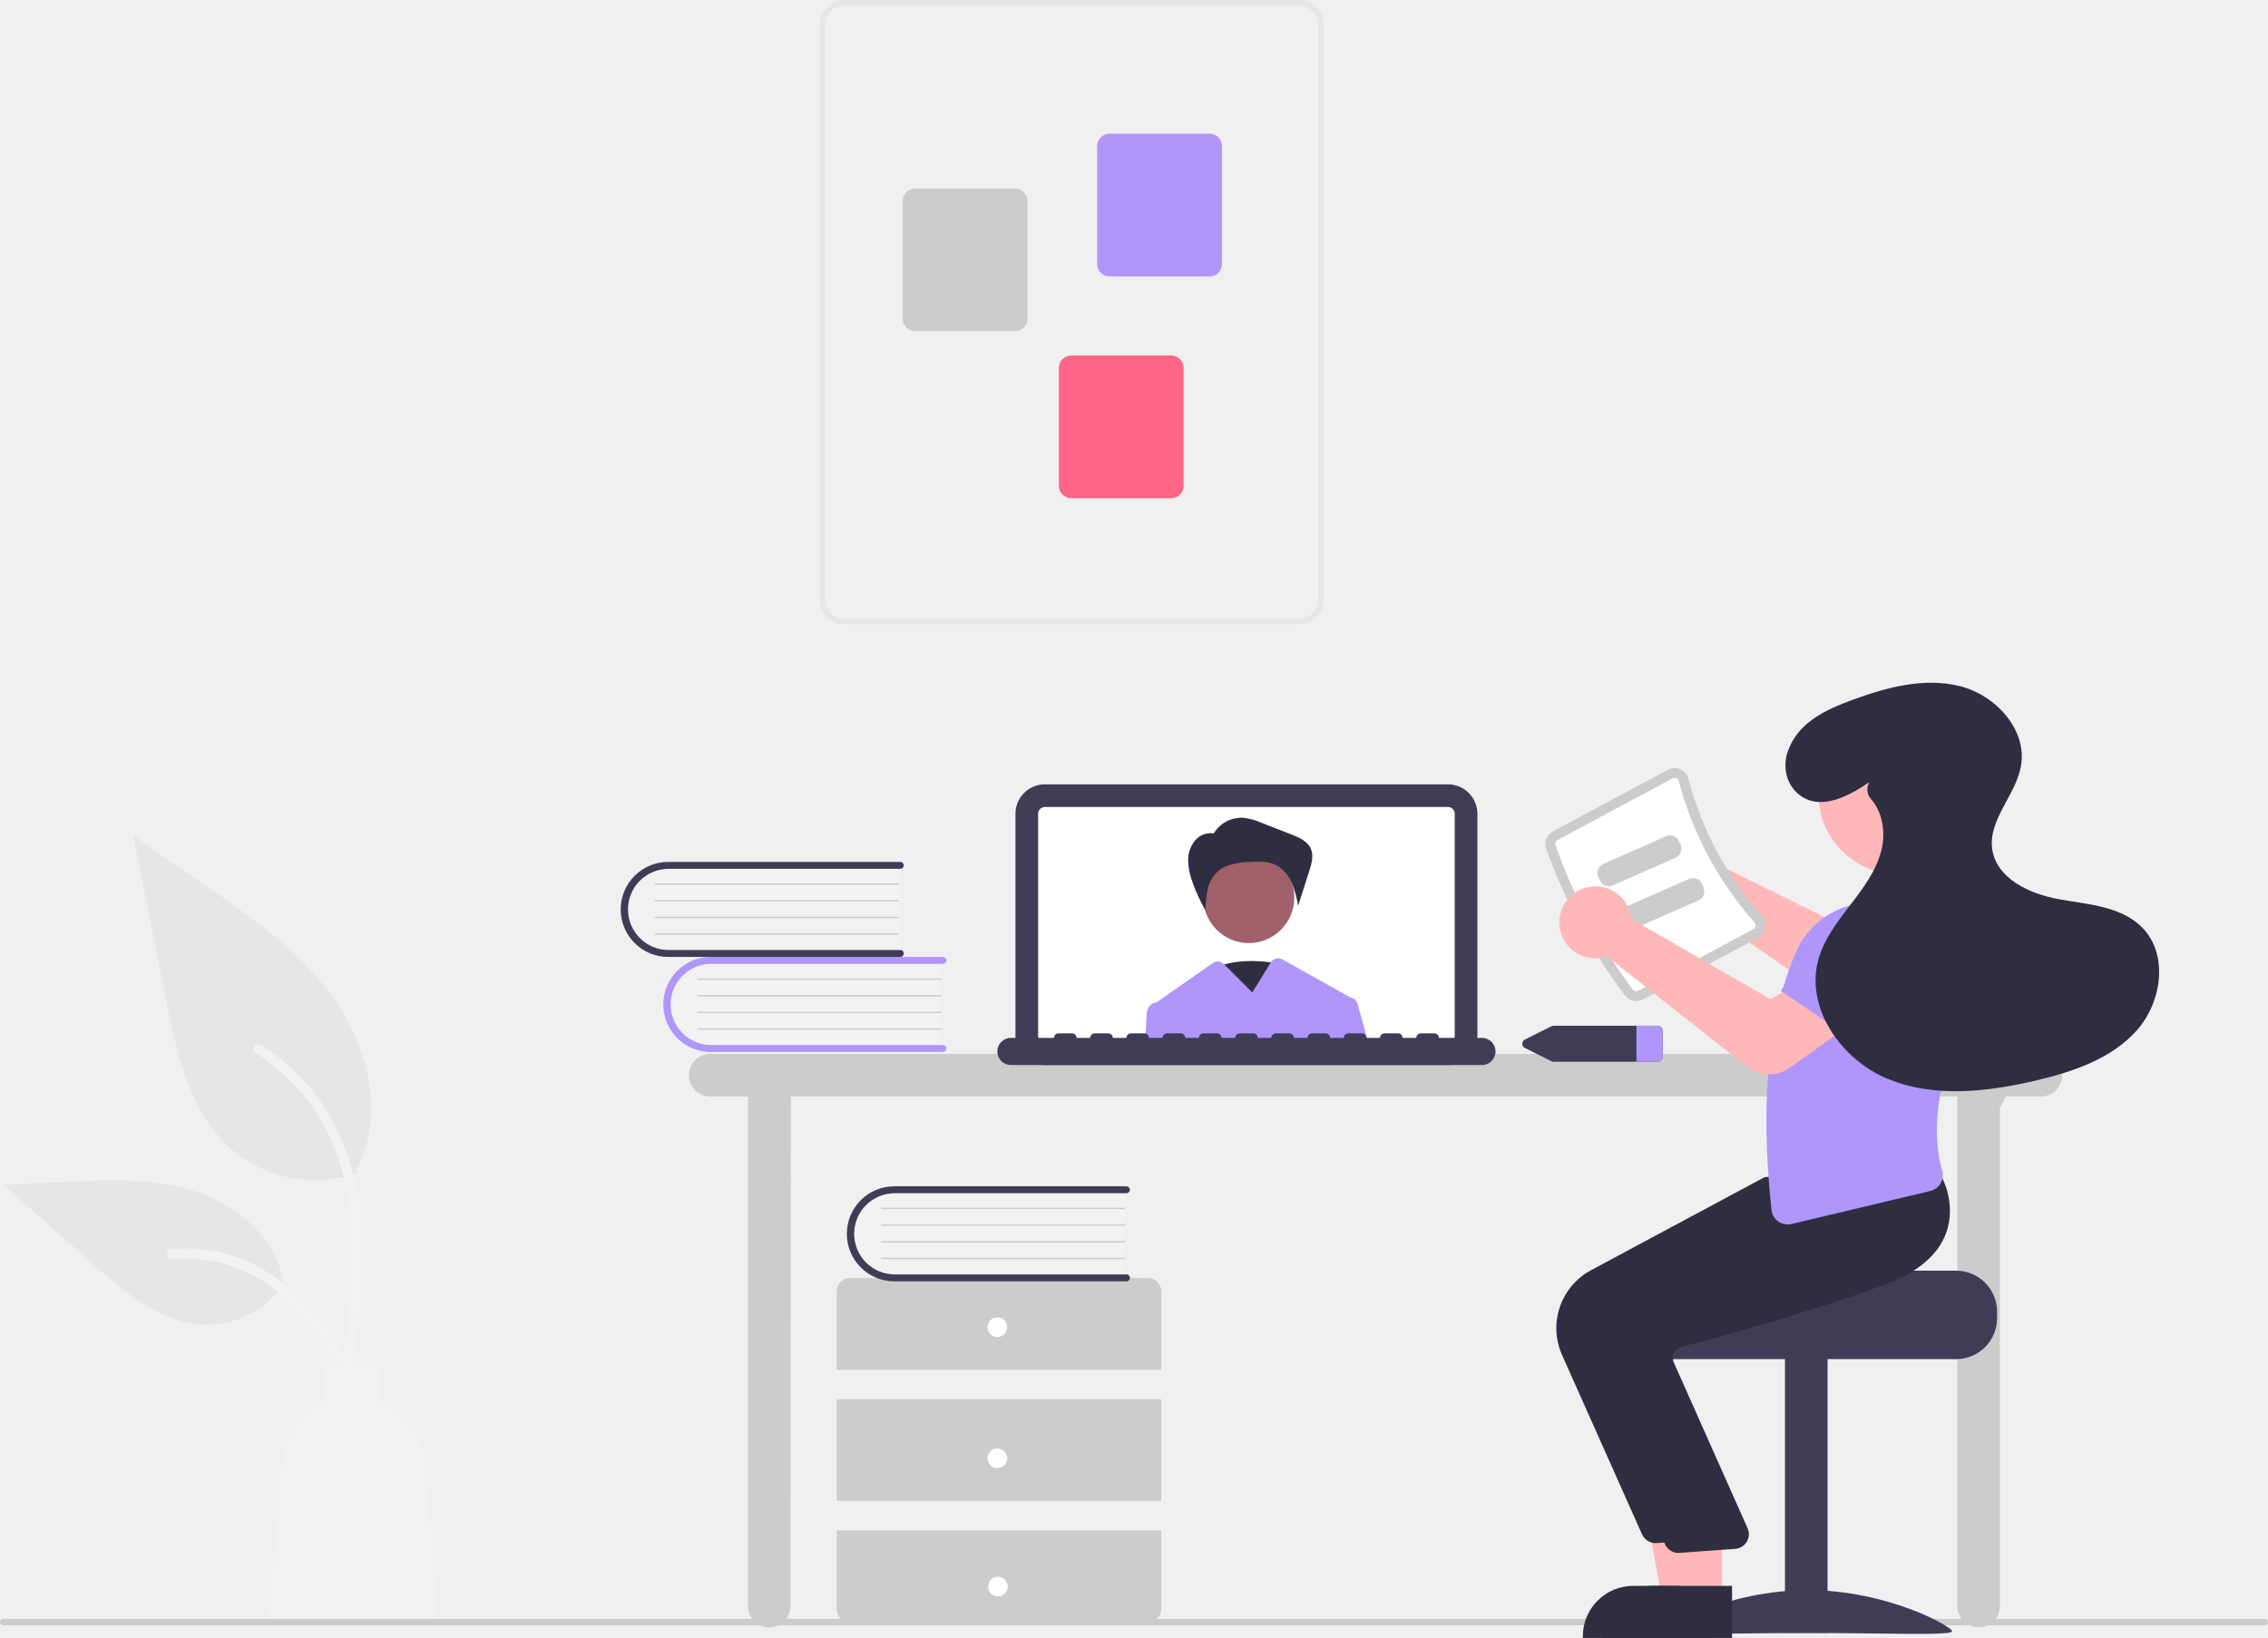
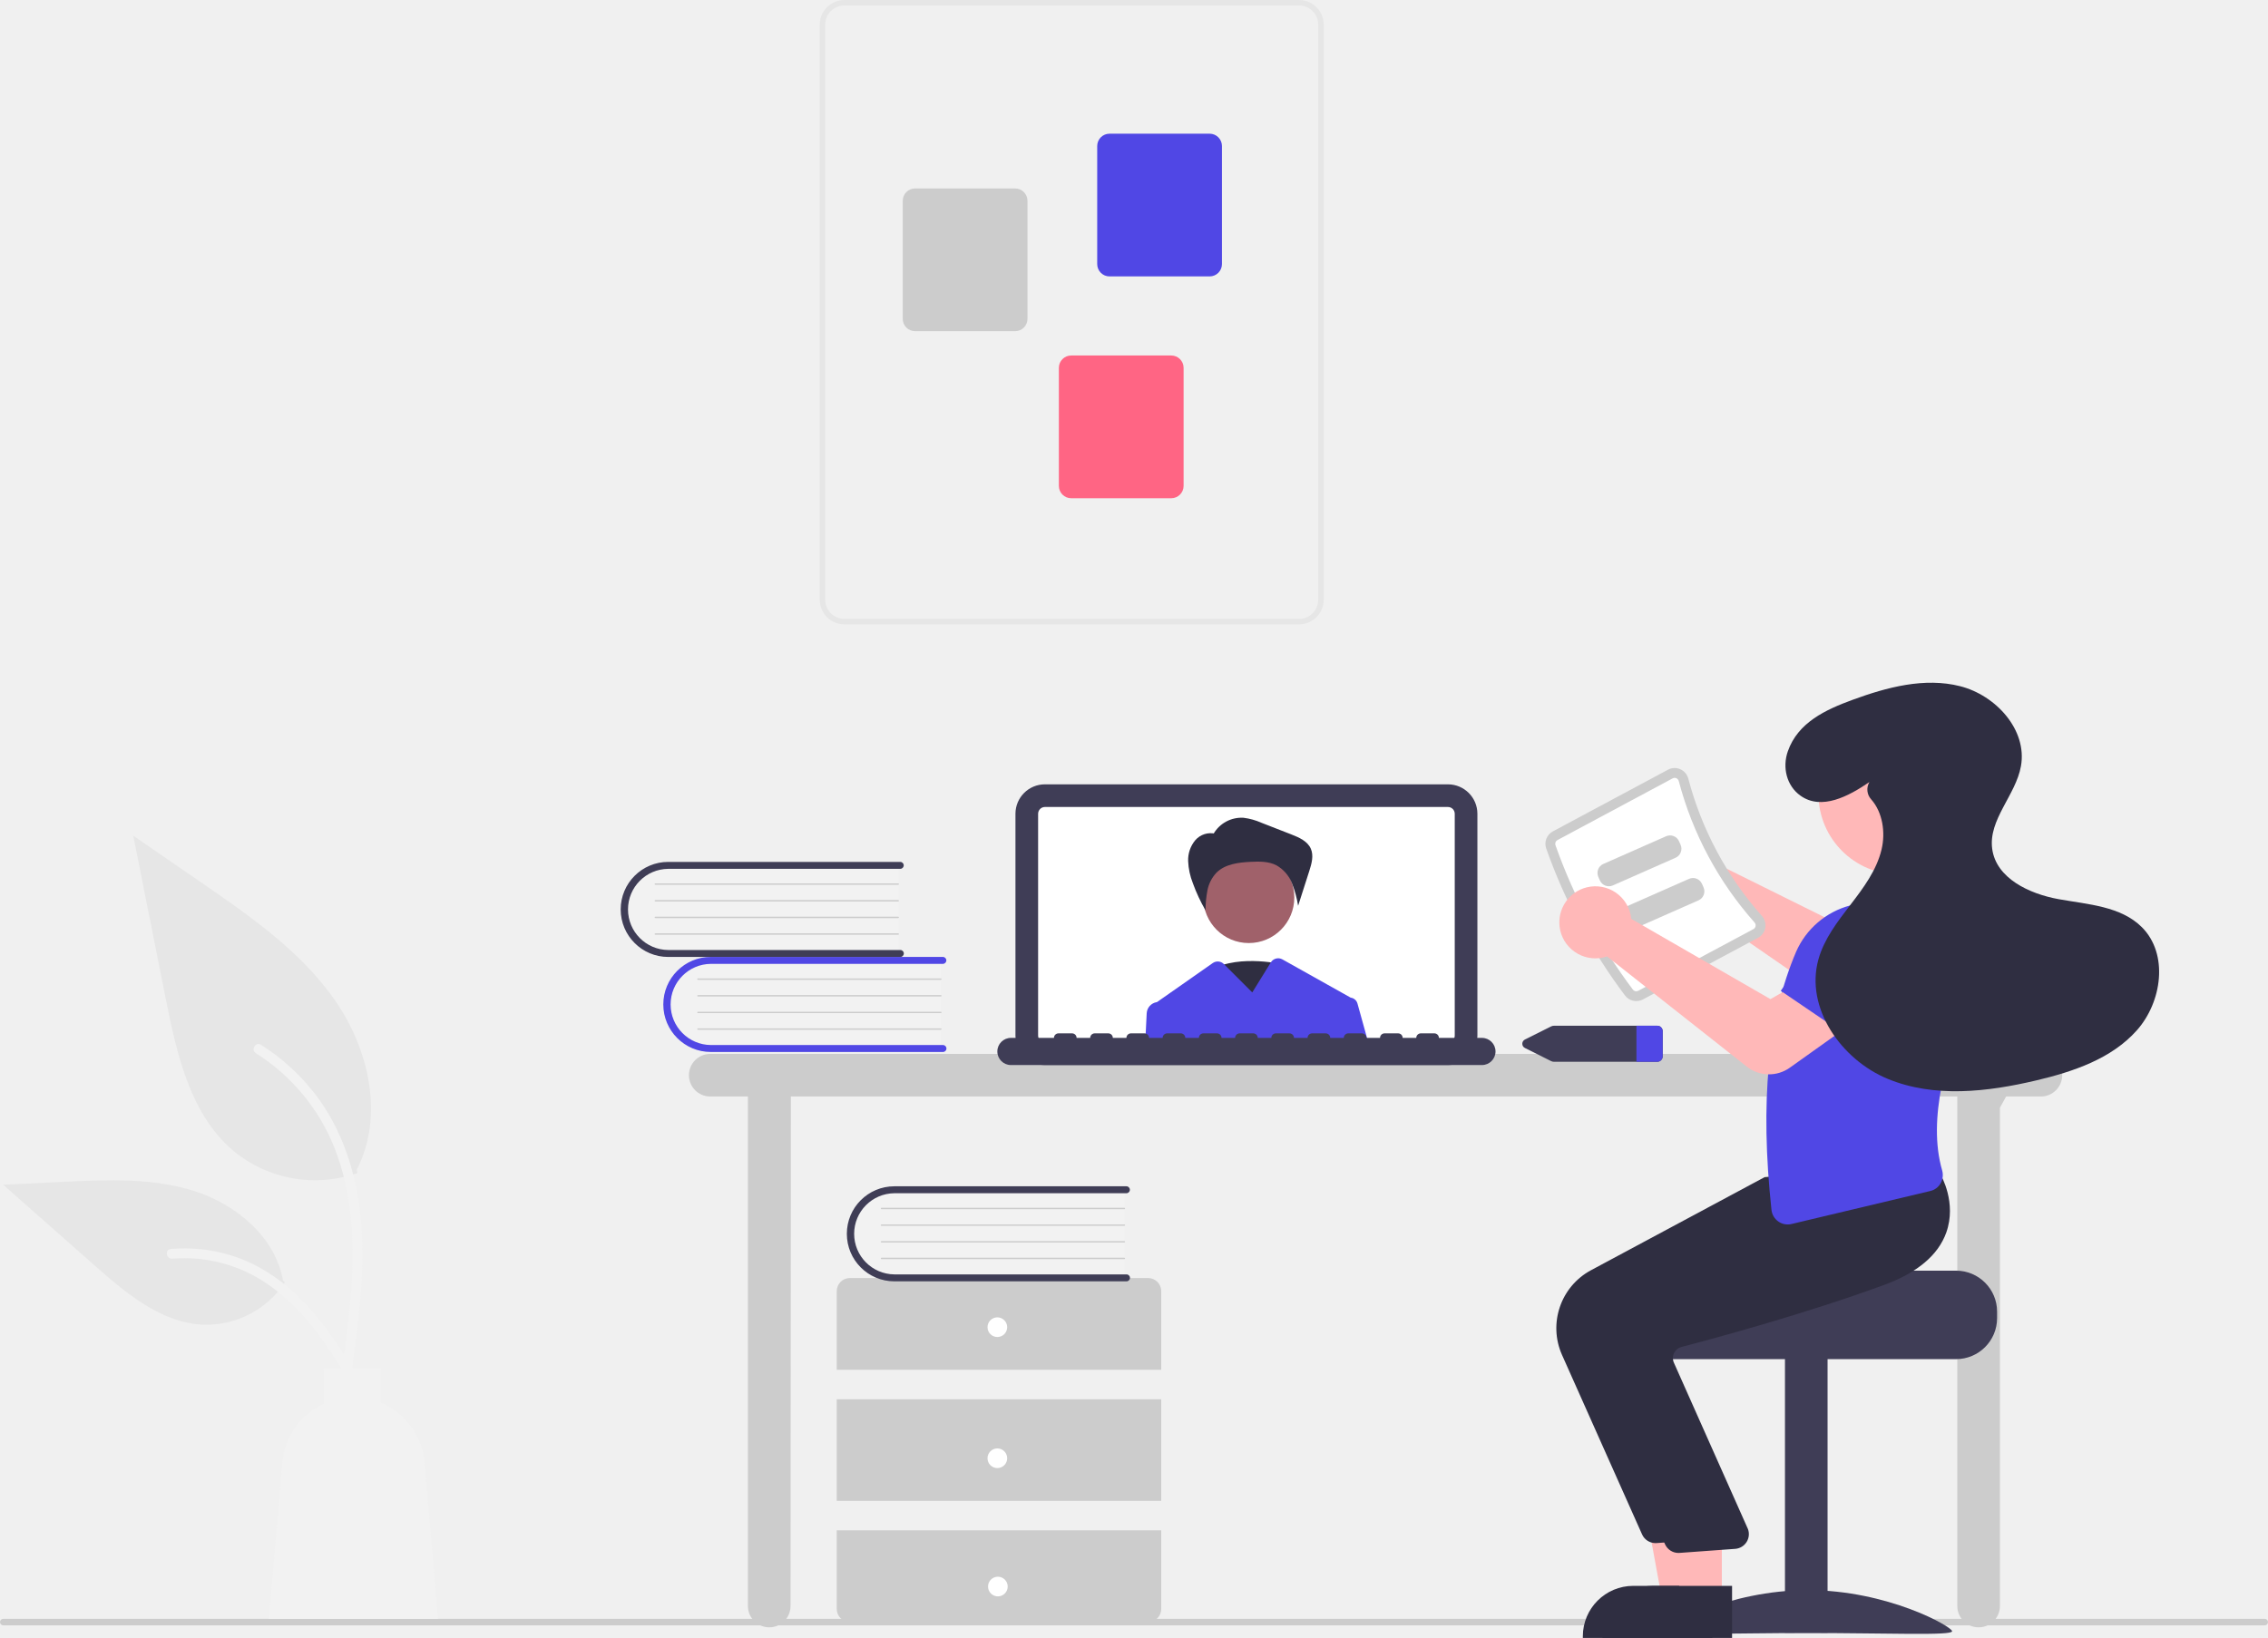
<svg xmlns="http://www.w3.org/2000/svg" id="b05a6369-67c7-4001-9b85-a83fbbd225d4" data-name="Layer 1" width="692" height="499.877" viewBox="0 0 692 499.877">
  <path d="M945,696.105H255a1,1,0,0,1,0-2H945a1,1,0,0,1,0,2Z" transform="translate(-254 -200.0616)" fill="#ccc" />
  <path d="M876.704,521.703h-406a6.5,6.5,0,1,0,0,13h11.5v155.5a6.5,6.5,0,0,0,13,0l.099-155.5H851.204v155.5a6.5,6.5,0,0,0,13,0V538.13l1.891-3.427h10.609a6.5,6.5,0,1,0,0-13Z" transform="translate(-254 -200.0616)" fill="#ccc" />
  <path d="M695.794,525.105H572.812a8.992,8.992,0,0,1-8.982-8.982V448.414a8.992,8.992,0,0,1,8.982-8.982H695.794a8.992,8.992,0,0,1,8.982,8.982v67.709A8.992,8.992,0,0,1,695.794,525.105Z" transform="translate(-254 -200.0616)" fill="#3f3d56" />
  <path d="M695.793,446.345H572.813a2.074,2.074,0,0,0-2.07,2.07v67.71a2.074,2.074,0,0,0,2.07,2.07H695.793a2.074,2.074,0,0,0,2.07-2.07v-67.71A2.074,2.074,0,0,0,695.793,446.345Z" transform="translate(-254 -200.0616)" fill="#fff" />
  <path d="M644.792,494.283s-14.722-3.392-22.82,2.827,10.306,20.355,10.306,20.355Z" transform="translate(-254 -200.0616)" fill="#2f2e41" />
  <circle cx="381.024" cy="273.924" r="13.887" fill="#a0616a" />
  <path d="M624.286,454.492a9.898,9.898,0,0,1,9.126-4.856,19.397,19.397,0,0,1,5.515,1.544l9.078,3.541c2.349.916,4.922,2.039,5.941,4.345.946,2.141.24,4.613-.474,6.841l-3.397,10.593a32.246,32.246,0,0,0-1.925-6.998,10.835,10.835,0,0,0-4.704-5.364c-2.358-1.21-5.137-1.185-7.785-1.057-3.749.18-7.826.657-10.489,3.302a10.895,10.895,0,0,0-2.765,5.399,32.5,32.5,0,0,0-.58,6.112,50.669,50.669,0,0,1-3.869-8.295,20.525,20.525,0,0,1-1.438-6.715,9.444,9.444,0,0,1,2.165-6.387,6.195,6.195,0,0,1,6.231-1.961Z" transform="translate(-254 -200.0616)" fill="#2f2e41" />
-   <path d="M668.183,506.325a2.472,2.472,0,0,0-2.07-1.79.86.86,0,0,0-.1-.06L645.282,492.856a2.637,2.637,0,0,0-3.528.908l-5.67,9.18-8.54-8.54-.136-.136a2.636,2.636,0,0,0-3.376-.295l-17.038,11.931c-.03,0-.06.01-.09.01a3.633,3.633,0,0,0-3.03,3.39l-.44,8.89h68.04Z" transform="translate(-254 -200.0616)" fill="#af96fb" />
+   <path d="M668.183,506.325a2.472,2.472,0,0,0-2.07-1.79.86.86,0,0,0-.1-.06L645.282,492.856a2.637,2.637,0,0,0-3.528.908l-5.67,9.18-8.54-8.54-.136-.136a2.636,2.636,0,0,0-3.376-.295l-17.038,11.931c-.03,0-.06.01-.09.01a3.633,3.633,0,0,0-3.03,3.39l-.44,8.89h68.04Z" transform="translate(-254 -200.0616)" fill="#5047e5" />
  <path d="M706.158,516.814H693.03a1.382,1.382,0,0,0-1.382-1.382h-4.145a1.382,1.382,0,0,0-1.382,1.382h-4.145a1.382,1.382,0,0,0-1.382-1.382H676.449a1.382,1.382,0,0,0-1.382,1.382h-4.145a1.382,1.382,0,0,0-1.382-1.382h-4.145a1.382,1.382,0,0,0-1.382,1.382h-4.145A1.382,1.382,0,0,0,658.485,515.432h-4.145a1.382,1.382,0,0,0-1.382,1.382h-4.145a1.382,1.382,0,0,0-1.382-1.382H643.285a1.382,1.382,0,0,0-1.382,1.382H637.758a1.382,1.382,0,0,0-1.382-1.382h-4.145a1.382,1.382,0,0,0-1.382,1.382h-4.145a1.382,1.382,0,0,0-1.382-1.382h-4.145a1.382,1.382,0,0,0-1.382,1.382H615.649a1.382,1.382,0,0,0-1.382-1.382h-4.145a1.382,1.382,0,0,0-1.382,1.382h-4.145a1.382,1.382,0,0,0-1.382-1.382h-4.145a1.382,1.382,0,0,0-1.382,1.382h-4.145a1.382,1.382,0,0,0-1.382-1.382h-4.145a1.382,1.382,0,0,0-1.382,1.382H582.485a1.382,1.382,0,0,0-1.382-1.382H576.958a1.382,1.382,0,0,0-1.382,1.382H562.449a4.145,4.145,0,0,0,0,8.291H706.158a4.145,4.145,0,0,0,0-8.291Z" transform="translate(-254 -200.0616)" fill="#3f3d56" />
  <path d="M541.079,492.74v27.526H472.117a13.771,13.771,0,1,1,0-27.526Z" transform="translate(-254 -200.0616)" fill="#f2f2f2" />
-   <path d="M542.773,520.054a1.059,1.059,0,0,1-1.059,1.059h-70.826a14.504,14.504,0,1,1,0-29.008h70.826a1.059,1.059,0,0,1,0,2.117h-70.826a12.387,12.387,0,0,0,0,24.773h70.826A1.059,1.059,0,0,1,542.773,520.054Z" transform="translate(-254 -200.0616)" fill="#af96fb" />
+   <path d="M542.773,520.054a1.059,1.059,0,0,1-1.059,1.059h-70.826a14.504,14.504,0,1,1,0-29.008h70.826a1.059,1.059,0,0,1,0,2.117h-70.826a12.387,12.387,0,0,0,0,24.773h70.826A1.059,1.059,0,0,1,542.773,520.054Z" transform="translate(-254 -200.0616)" fill="#5047e5" />
  <path d="M541.079,499.092H466.971a.212.212,0,1,1,0-.423h74.108a.212.212,0,0,1,0,.423Z" transform="translate(-254 -200.0616)" fill="#ccc" />
  <path d="M541.079,504.174H466.971a.212.212,0,1,1,0-.423h74.108a.212.212,0,0,1,0,.423Z" transform="translate(-254 -200.0616)" fill="#ccc" />
  <path d="M541.079,509.255H466.971a.212.212,0,1,1,0-.423h74.108a.212.212,0,0,1,0,.423Z" transform="translate(-254 -200.0616)" fill="#ccc" />
  <path d="M541.079,514.337H466.971a.212.212,0,1,1,0-.423h74.108a.212.212,0,0,1,0,.423Z" transform="translate(-254 -200.0616)" fill="#ccc" />
  <path d="M528.079,463.74v27.526H459.117a13.771,13.771,0,1,1,0-27.526Z" transform="translate(-254 -200.0616)" fill="#f2f2f2" />
  <path d="M529.773,491.054a1.059,1.059,0,0,1-1.059,1.059h-70.826a14.504,14.504,0,1,1,0-29.008h70.826a1.059,1.059,0,0,1,0,2.117h-70.826a12.387,12.387,0,0,0,0,24.773h70.826A1.059,1.059,0,0,1,529.773,491.054Z" transform="translate(-254 -200.0616)" fill="#3f3d56" />
  <path d="M528.079,470.092H453.971a.212.212,0,1,1,0-.423h74.108a.212.212,0,0,1,0,.423Z" transform="translate(-254 -200.0616)" fill="#ccc" />
  <path d="M528.079,475.174H453.971a.212.212,0,1,1,0-.423h74.108a.212.212,0,0,1,0,.423Z" transform="translate(-254 -200.0616)" fill="#ccc" />
  <path d="M528.079,480.255H453.971a.212.212,0,1,1,0-.423h74.108a.212.212,0,0,1,0,.423Z" transform="translate(-254 -200.0616)" fill="#ccc" />
  <path d="M528.079,485.337H453.971a.212.212,0,1,1,0-.423h74.108a.212.212,0,0,1,0,.423Z" transform="translate(-254 -200.0616)" fill="#ccc" />
  <path d="M608.303,618.105v-24a4,4,0,0,0-4-4h-91a4,4,0,0,0-4,4v24Z" transform="translate(-254 -200.0616)" fill="#ccc" />
  <rect x="255.303" y="427.043" width="99" height="31" fill="#ccc" />
  <path d="M509.303,667.105v24a4,4,0,0,0,4,4h91a4,4,0,0,0,4-4v-24Z" transform="translate(-254 -200.0616)" fill="#ccc" />
  <circle cx="304.303" cy="405.043" r="3" fill="#fff" />
  <circle cx="304.303" cy="445.043" r="3" fill="#fff" />
  <circle cx="304.464" cy="484.196" r="3" fill="#fff" />
  <path d="M597.079,562.74v27.526H528.117a13.771,13.771,0,1,1,0-27.526Z" transform="translate(-254 -200.0616)" fill="#f2f2f2" />
  <path d="M598.773,590.054a1.059,1.059,0,0,1-1.059,1.059h-70.826a14.504,14.504,0,1,1,0-29.008h70.826a1.059,1.059,0,0,1,0,2.117h-70.826a12.387,12.387,0,0,0,0,24.773h70.826A1.059,1.059,0,0,1,598.773,590.054Z" transform="translate(-254 -200.0616)" fill="#3f3d56" />
  <path d="M597.079,569.092H522.971a.212.212,0,1,1,0-.423h74.108a.212.212,0,0,1,0,.423Z" transform="translate(-254 -200.0616)" fill="#ccc" />
  <path d="M597.079,574.174H522.971a.212.212,0,1,1,0-.423h74.108a.212.212,0,0,1,0,.423Z" transform="translate(-254 -200.0616)" fill="#ccc" />
  <path d="M597.079,579.255H522.971a.212.212,0,1,1,0-.423h74.108a.212.212,0,0,1,0,.423Z" transform="translate(-254 -200.0616)" fill="#ccc" />
  <path d="M597.079,584.337H522.971a.212.212,0,1,1,0-.423h74.108a.212.212,0,0,1,0,.423Z" transform="translate(-254 -200.0616)" fill="#ccc" />
  <path d="M504.11,383.083v-175.5a7.53,7.53,0,0,1,7.521-7.521H650.36a7.53,7.53,0,0,1,7.521,7.521v175.5a7.53,7.53,0,0,1-7.521,7.521H511.632A7.53,7.53,0,0,1,504.11,383.083Zm7.521-181.35a5.857,5.857,0,0,0-5.85,5.85v175.5a5.857,5.857,0,0,0,5.85,5.85H650.36a5.857,5.857,0,0,0,5.85-5.85v-175.5a5.857,5.857,0,0,0-5.85-5.85Z" transform="translate(-254 -200.0616)" fill="#e6e6e6" />
-   <path d="M588.775,280.659V244.624a3.765,3.765,0,0,1,3.761-3.761h30.537a3.765,3.765,0,0,1,3.761,3.761v36.036a3.765,3.765,0,0,1-3.761,3.761h-30.537A3.765,3.765,0,0,1,588.775,280.659Z" transform="translate(-254 -200.0616)" fill="#af96fb" />
+   <path d="M588.775,280.659V244.624a3.765,3.765,0,0,1,3.761-3.761h30.537a3.765,3.765,0,0,1,3.761,3.761v36.036a3.765,3.765,0,0,1-3.761,3.761h-30.537A3.765,3.765,0,0,1,588.775,280.659Z" transform="translate(-254 -200.0616)" fill="#5047e5" />
  <path d="M529.44,297.374V261.338a3.765,3.765,0,0,1,3.761-3.761h30.537a3.765,3.765,0,0,1,3.761,3.761v36.036a3.765,3.765,0,0,1-3.761,3.761h-30.537A3.765,3.765,0,0,1,529.44,297.374Z" transform="translate(-254 -200.0616)" fill="#ccc" />
  <path d="M577.075,348.352V312.317a3.765,3.765,0,0,1,3.761-3.761h30.537a3.765,3.765,0,0,1,3.761,3.761v36.036a3.765,3.765,0,0,1-3.761,3.761h-30.537A3.765,3.765,0,0,1,577.075,348.352Z" transform="translate(-254 -200.0616)" fill="#ff6584" />
  <path d="M759.563,513.105H728.143a1.941,1.941,0,0,0-.86.2l-7.93,3.97a1.445,1.445,0,0,0,0,2.66l7.93,3.97a1.941,1.941,0,0,0,.86.2h31.42a1.649,1.649,0,0,0,1.74-1.53v-7.94A1.649,1.649,0,0,0,759.563,513.105Z" transform="translate(-254 -200.0616)" fill="#3f3d56" />
-   <path d="M761.303,514.635v7.94a1.649,1.649,0,0,1-1.74,1.53h-6.26v-11h6.26A1.649,1.649,0,0,1,761.303,514.635Z" transform="translate(-254 -200.0616)" fill="#af96fb" />
+   <path d="M761.303,514.635v7.94a1.649,1.649,0,0,1-1.74,1.53h-6.26v-11h6.26A1.649,1.649,0,0,1,761.303,514.635Z" transform="translate(-254 -200.0616)" fill="#5047e5" />
  <path d="M759.327,453.705a11.003,11.003,0,0,1,14.89,6.915,10.588,10.588,0,0,1,.32,1.435l43.938,21.788,10.168-6.739,12.652,14.565L825.769,504.279a11.149,11.149,0,0,1-13.301.513l-44.579-30.828a10.511,10.511,0,0,1-1.015.37,11.003,11.003,0,0,1-14.01-8.561,10.708,10.708,0,0,1-.163-1.34A11.036,11.036,0,0,1,759.327,453.705Z" transform="translate(-254 -200.0616)" fill="#ffb8b8" />
  <path d="M850.841,587.853H802.831c0,1.38-49.48,2.5-49.48,2.5a12.86,12.86,0,0,0-2.11,2,12.41,12.41,0,0,0-2.9,8v2a12.505,12.505,0,0,0,12.5,12.5h90a12.511,12.511,0,0,0,12.5-12.5v-2A12.517,12.517,0,0,0,850.841,587.853Z" transform="translate(-254 -200.0616)" fill="#3f3d56" />
  <rect x="798.617" y="614.357" width="13" height="84" transform="translate(1356.235 1112.652) rotate(-180)" fill="#3f3d56" />
  <path d="M761.617,697.9c0,1.405,19.699.543,44,.543s44,.861,44-.543-19.699-12.543-44-12.543S761.617,696.495,761.617,697.9Z" transform="translate(-254 -200.0616)" fill="#3f3d56" />
  <polygon points="519.353 487.993 507.094 487.992 501.261 456.195 519.355 456.196 519.353 487.993" fill="#ffb8b8" />
  <path d="M776.48,699.938l-39.531-.001v-.5a15.386,15.386,0,0,1,15.386-15.386h.001l24.144.001Z" transform="translate(-254 -200.0616)" fill="#2f2e41" />
  <path d="M755.017,668.337,730.576,613.529a20.086,20.086,0,0,1,8.819-25.784l53.013-28.428,24.191-2.058,22.315-2.028.161.272c.206.348,5.004,8.635,1.76,17.722-2.46,6.893-8.859,12.276-19.019,16.002-23.714,8.695-51.109,16.127-61.786,18.918a3.451,3.451,0,0,0-2.211,1.76,3.498,3.498,0,0,0-.196,2.799l22.707,51.015a4.5,4.5,0,0,1-3.809,6.029L759.553,670.983q-.216.021-.43.021A4.497,4.497,0,0,1,755.017,668.337Z" transform="translate(-254 -200.0616)" fill="#2f2e41" />
  <polygon points="525.353 487.993 513.094 487.992 507.261 456.195 525.355 456.196 525.353 487.993" fill="#ffb8b8" />
  <path d="M782.48,699.938l-39.531-.001v-.5a15.386,15.386,0,0,1,15.386-15.386h.001l24.144.001Z" transform="translate(-254 -200.0616)" fill="#2f2e41" />
  <path d="M762.017,671.337,737.576,616.529a20.086,20.086,0,0,1,8.819-25.784l53.013-28.428,24.191-2.058,22.315-2.028.161.272c.206.348,5.004,8.635,1.76,17.722-2.46,6.893-8.859,12.276-19.019,16.002-23.714,8.695-51.109,16.127-61.786,18.918a3.451,3.451,0,0,0-2.211,1.76,3.498,3.498,0,0,0-.196,2.799l22.707,51.015a4.5,4.5,0,0,1-3.809,6.029L766.553,673.983q-.216.021-.43.021A4.497,4.497,0,0,1,762.017,671.337Z" transform="translate(-254 -200.0616)" fill="#2f2e41" />
  <path d="M749.835,503.906a167.506,167.506,0,0,1-24.075-44.932,4.303,4.303,0,0,1,2.032-5.179l35.145-18.832a4.247,4.247,0,0,1,3.726-.151,4.319,4.319,0,0,1,2.461,2.884,102.328,102.328,0,0,0,22.446,41.891,4.318,4.318,0,0,1,1.038,3.647,4.247,4.247,0,0,1-2.189,3.018L755.272,505.083A4.303,4.303,0,0,1,749.835,503.906Z" transform="translate(-254 -200.0616)" fill="#ccc" />
  <path d="M752.233,502.104a1.299,1.299,0,0,0,1.622.335l35.146-18.832a1.246,1.246,0,0,0,.653-.897,1.318,1.318,0,0,0-.325-1.128,105.34,105.34,0,0,1-23.107-43.125,1.319,1.319,0,0,0-.758-.895,1.247,1.247,0,0,0-1.11.046L729.208,456.439a1.298,1.298,0,0,0-.62,1.537,164.507,164.507,0,0,0,23.645,44.127Z" transform="translate(-254 -200.0616)" fill="#fff" />
-   <path d="M866.593,498.883l-27.525,10.459-6.72-18.667a11.168,11.168,0,0,1,5.002-13.499l0,0a11.168,11.168,0,0,1,14.262,2.784Z" transform="translate(-254 -200.0616)" fill="#af96fb" />
-   <path d="M796.583,572.843a4.999,4.999,0,0,1-2.083-3.549c-3.525-32.91-1.07-58.664,7.506-78.735a24.992,24.992,0,0,1,16.567-14.18l22.25-1.123.115.056A26.005,26.005,0,0,1,855.156,502.9c-7.156,18.863-13.148,38.503-8.579,54.346a5.122,5.122,0,0,1-.484,3.983,4.884,4.884,0,0,1-3.116,2.309L800.599,573.62a4.964,4.964,0,0,1-4.017-.777Z" transform="translate(-254 -200.0616)" fill="#af96fb" />
+   <path d="M866.593,498.883l-27.525,10.459-6.72-18.667a11.168,11.168,0,0,1,5.002-13.499l0,0a11.168,11.168,0,0,1,14.262,2.784Z" transform="translate(-254 -200.0616)" fill="#5047e5" />
+   <path d="M796.583,572.843a4.999,4.999,0,0,1-2.083-3.549c-3.525-32.91-1.07-58.664,7.506-78.735a24.992,24.992,0,0,1,16.567-14.18l22.25-1.123.115.056A26.005,26.005,0,0,1,855.156,502.9c-7.156,18.863-13.148,38.503-8.579,54.346a5.122,5.122,0,0,1-.484,3.983,4.884,4.884,0,0,1-3.116,2.309L800.599,573.62a4.964,4.964,0,0,1-4.017-.777Z" transform="translate(-254 -200.0616)" fill="#5047e5" />
  <circle cx="579.396" cy="242.323" r="24.561" fill="#ffb8b8" />
  <path d="M765.243,461.838l-19.142,8.45a3.003,3.003,0,0,1-3.956-1.533l-.473-1.073a3.003,3.003,0,0,1,1.533-3.956l19.142-8.45a3.003,3.003,0,0,1,3.956,1.533l.473,1.073A3.003,3.003,0,0,1,765.243,461.838Z" transform="translate(-254 -200.0616)" fill="#ccc" />
  <path d="M772.243,474.838l-19.142,8.45a3.003,3.003,0,0,1-3.956-1.533l-.473-1.073a3.003,3.003,0,0,1,1.533-3.956l19.142-8.45a3.003,3.003,0,0,1,3.956,1.533l.473,1.073A3.003,3.003,0,0,1,772.243,474.838Z" transform="translate(-254 -200.0616)" fill="#ccc" />
  <path d="M787.005,525.615l-42.674-33.666a10.517,10.517,0,0,1-1.036.306,11.027,11.027,0,0,1-8.818-1.691,10.913,10.913,0,0,1-4.626-7.733,11.023,11.023,0,0,1,7.209-11.638,11.004,11.004,0,0,1,14.426,7.837,10.571,10.571,0,0,1,.229,1.452L794.196,504.989l10.572-6.086,11.711,15.332-16.414,11.699a10.942,10.942,0,0,1-13.06-.318Z" transform="translate(-254 -200.0616)" fill="#ffb8b8" />
-   <path d="M821.686,519.009l-24.349-16.557,11.443-16.207a11.168,11.168,0,0,1,13.929-3.64l0,0a11.168,11.168,0,0,1,5.894,13.283Z" transform="translate(-254 -200.0616)" fill="#af96fb" />
+   <path d="M821.686,519.009l-24.349-16.557,11.443-16.207a11.168,11.168,0,0,1,13.929-3.64l0,0a11.168,11.168,0,0,1,5.894,13.283Z" transform="translate(-254 -200.0616)" fill="#5047e5" />
  <path d="M824.391,438.727c-6.313,4.321-14.601,8.762-21.049,4.161-4.234-3.021-5.567-8.615-3.851-13.525,3.087-8.829,11.569-12.715,19.681-15.695,10.544-3.873,22.026-6.954,32.911-4.181s20.506,13.313,18.541,24.373c-1.58,8.894-9.97,16.295-8.779,25.25,1.199,9.012,11.334,13.756,20.281,15.367s18.96,2.128,25.391,8.555c8.203,8.199,6.155,22.853-1.564,31.51s-19.367,12.58-30.654,15.248c-14.955,3.534-31.129,5.392-45.332-.474s-25.256-21.654-21.141-36.46c1.738-6.254,5.832-11.539,9.789-16.685s7.963-10.526,9.472-16.839c1.258-5.261.327-11.369-3.162-15.315a4.437,4.437,0,0,1-.594-5.186Z" transform="translate(-254 -200.0616)" fill="#2f2e41" />
  <path d="M363.072,558.06a39.063,39.063,0,0,1-37.721-6.645c-13.212-11.089-17.354-29.359-20.725-46.275q-4.985-25.018-9.969-50.036l20.872,14.371c15.01,10.335,30.357,21.001,40.75,35.971s14.929,35.405,6.579,51.603" transform="translate(-254 -200.0616)" fill="#e6e6e6" />
  <path d="M361.288,618.639c2.112-15.387,4.285-30.973,2.803-46.525-1.316-13.812-5.53-27.303-14.109-38.364A63.82,63.82,0,0,0,333.608,518.912c-1.637-1.034-3.144,1.561-1.514,2.59A60.672,60.672,0,0,1,356.093,550.459c5.225,13.289,6.064,27.776,5.164,41.893-.544,8.537-1.698,17.019-2.861,25.489a1.554,1.554,0,0,0,1.048,1.845,1.509,1.509,0,0,0,1.845-1.048Z" transform="translate(-254 -200.0616)" fill="#f2f2f2" />
  <path d="M340.941,591.41a28.755,28.755,0,0,1-25.055,12.931c-12.683-.602-23.257-9.454-32.775-17.858l-28.153-24.857,18.633-.892c13.4-.641,27.145-1.239,39.908,2.893s24.533,14.077,26.867,27.287" transform="translate(-254 -200.0616)" fill="#e6e6e6" />
  <path d="M367.258,627.484c-10.168-17.991-21.961-37.986-43.035-44.377a48.022,48.022,0,0,0-18.101-1.869c-1.922.166-1.442,3.128.476,2.963a44.614,44.614,0,0,1,28.886,7.642c8.145,5.544,14.487,13.252,19.854,21.425,3.288,5.007,6.233,10.226,9.178,15.438.941,1.666,3.693.463,2.74-1.222Z" transform="translate(-254 -200.0616)" fill="#f2f2f2" />
  <path d="M383.55,646.421A21.774,21.774,0,0,0,370.207,628.184v-10.401H352.762v10.729a21.763,21.763,0,0,0-12.616,17.909l-4.102,47.684h51.608Z" transform="translate(-254 -200.0616)" fill="#f2f2f2" />
</svg>
